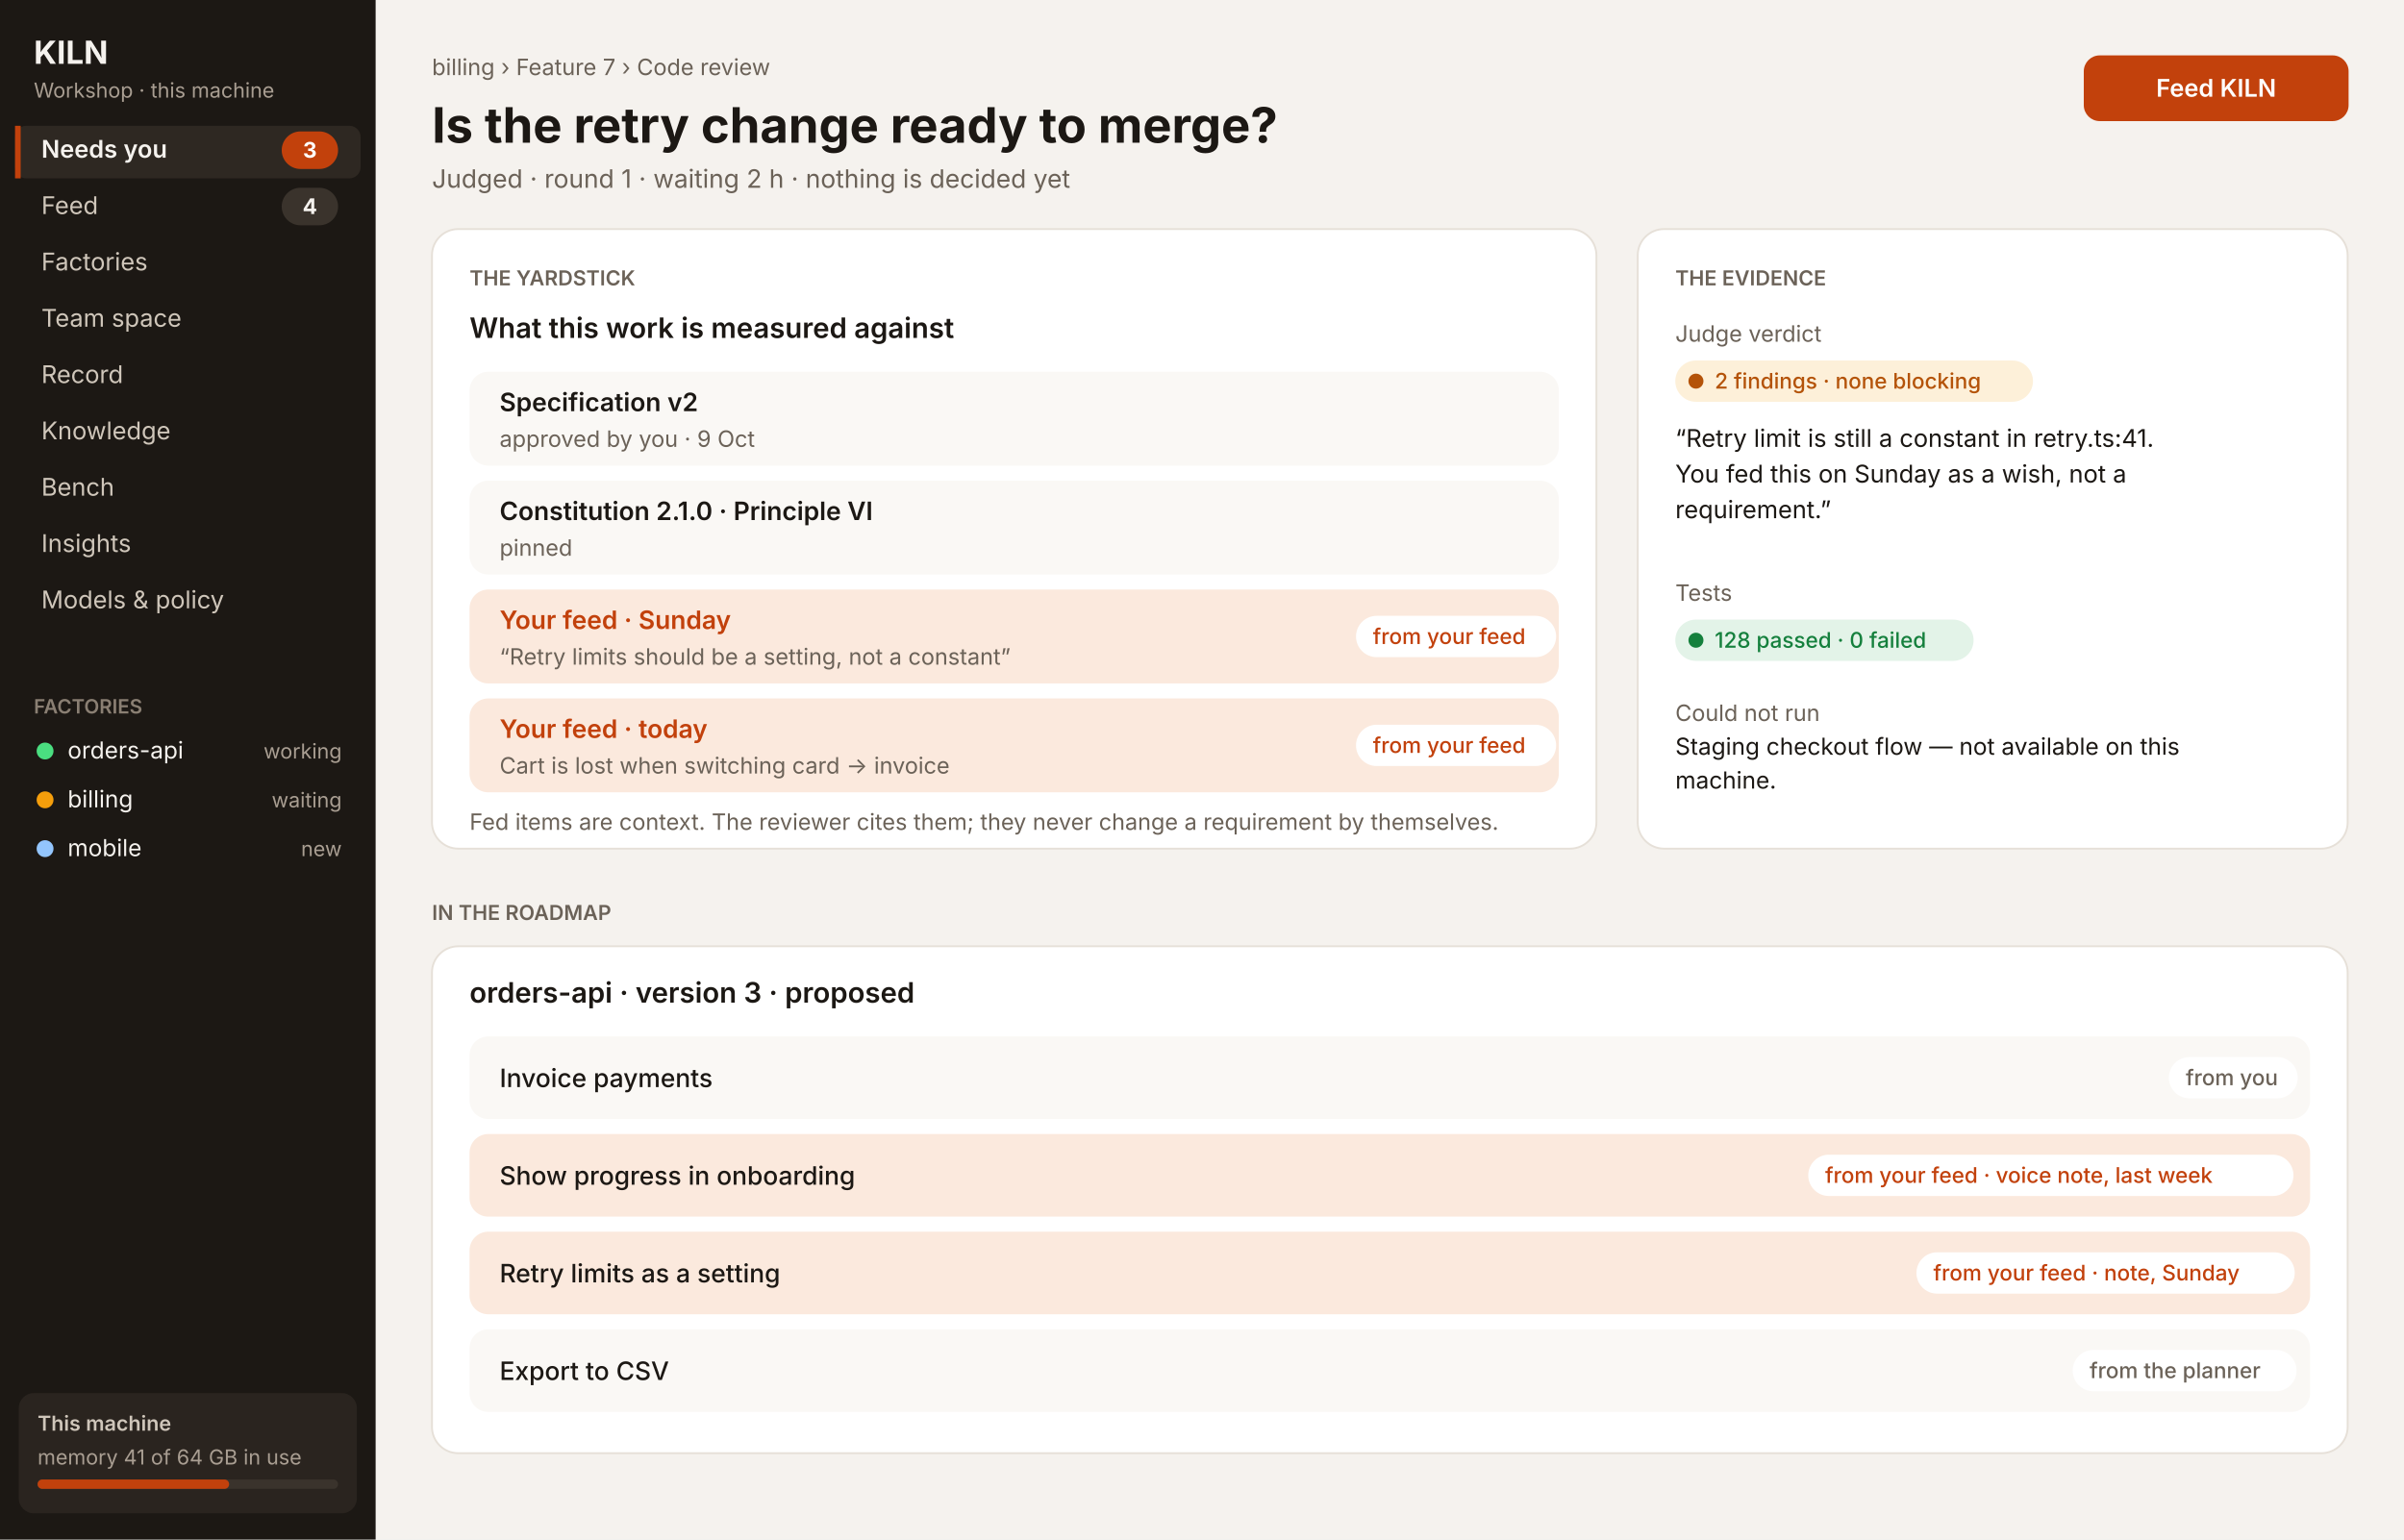
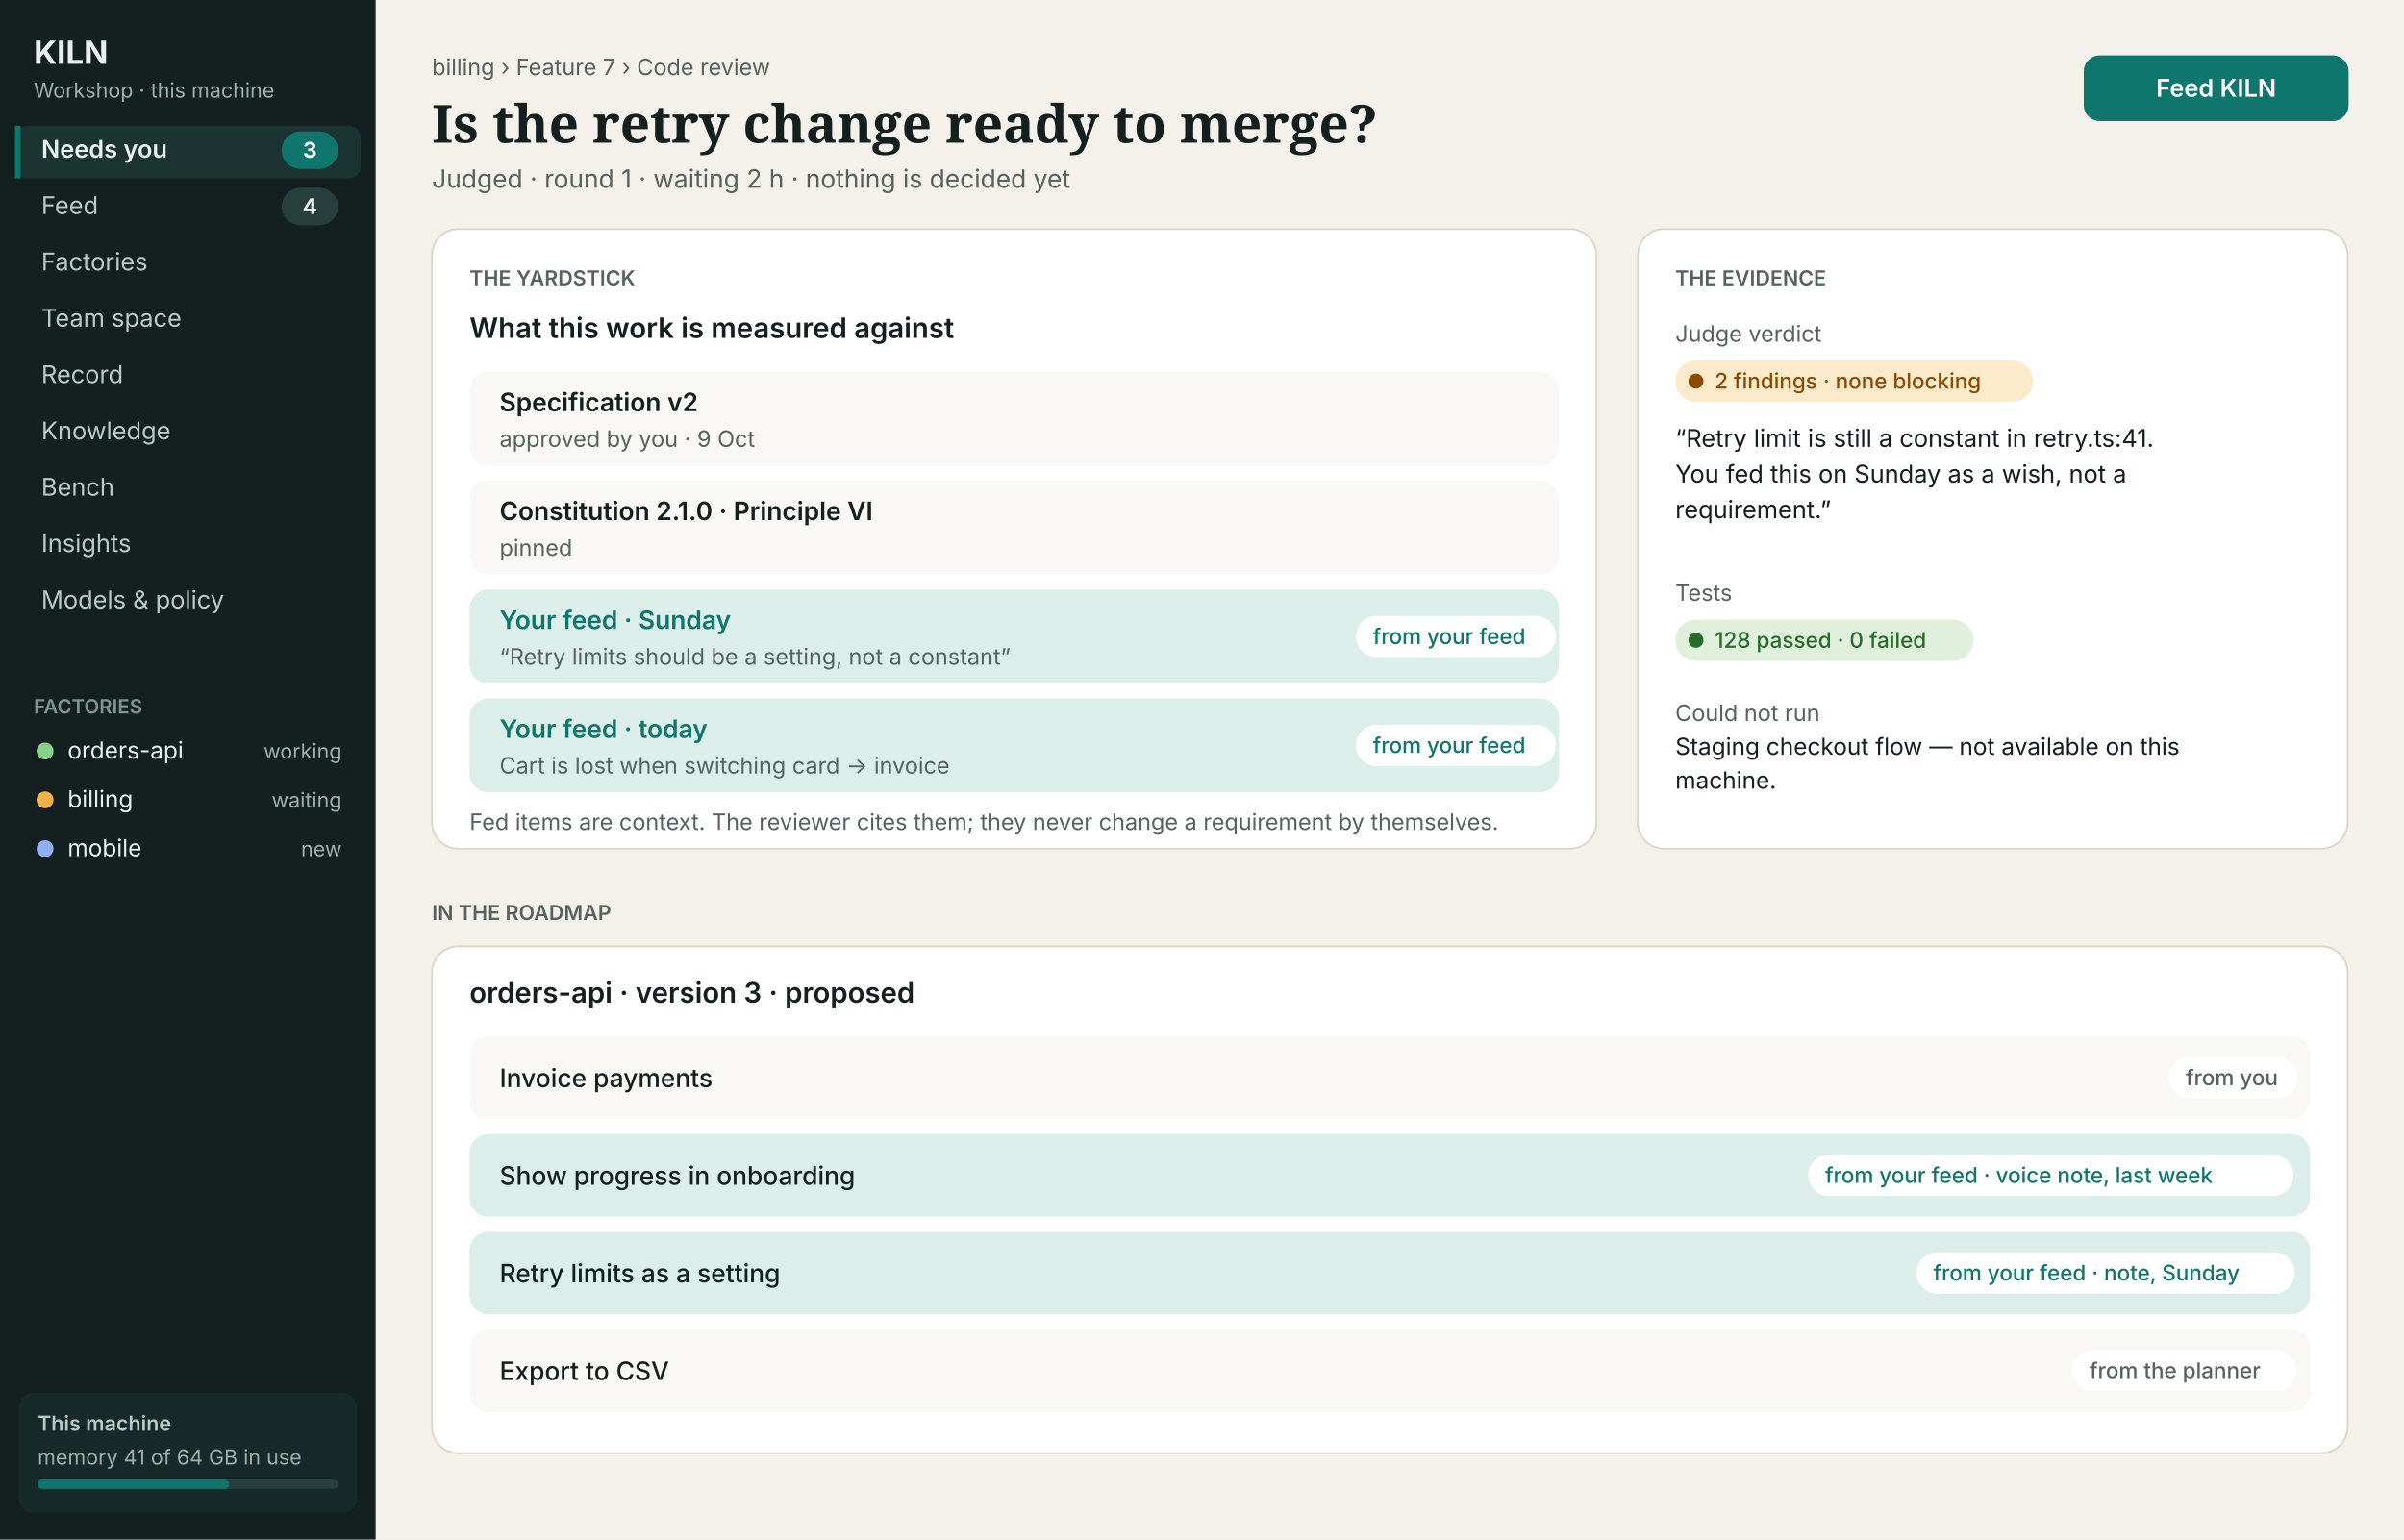
- <svg xmlns="http://www.w3.org/2000/svg" viewBox="0 0 1280 820" font-family="Inter, Helvetica, Arial, sans-serif" role="img" aria-labelledby="t d">
-   <rect width="1280" height="820" fill="#F5F2EE" />
-   <rect x="0" y="0" width="200" height="820" fill="#1C1814" />
-   <text x="18" y="34" font-size="17" font-weight="700" fill="#F5F2EE" text-anchor="start">KILN</text>
-   <text x="18" y="52" font-size="11" font-weight="400" fill="#A99E92" text-anchor="start">Workshop · this machine</text>
-   <rect x="8" y="67" width="184" height="28" rx="6" fill="#2E2822" />
-   <rect x="8" y="67" width="3" height="28" fill="#C2410C" />
-   <text x="22" y="84" font-size="13" font-weight="600" fill="#F5F2EE" text-anchor="start">Needs you</text>
-   <rect x="150" y="70" width="30" height="20" rx="10" fill="#C2410C" stroke="none" stroke-width="0" />
+ <svg xmlns="http://www.w3.org/2000/svg" viewBox="0 0 1280 820" font-family="Inter, system-ui, Helvetica, Arial, sans-serif" role="img" aria-labelledby="t d">
+   <rect width="1280" height="820" fill="#F4F1EA" />
+   <rect x="0" y="0" width="200" height="820" fill="#14201F" />
+   <text x="18" y="34" font-size="17" font-weight="700" fill="#E9EFEC" text-anchor="start">KILN</text>
+   <text x="18" y="52" font-size="11" font-weight="400" fill="#9DB1AC" text-anchor="start">Workshop · this machine</text>
+   <rect x="8" y="67" width="184" height="28" rx="6" fill="#1B3331" />
+   <rect x="8" y="67" width="3" height="28" fill="#0F766E" />
+   <text x="22" y="84" font-size="13" font-weight="600" fill="#E9EFEC" text-anchor="start">Needs you</text>
+   <rect x="150" y="70" width="30" height="20" rx="10" fill="#0F766E" stroke="none" stroke-width="0" />
  <text x="165" y="84" font-size="11.5" font-weight="700" fill="#FFFFFF" text-anchor="middle">3</text>
-   <text x="22" y="114" font-size="13" font-weight="400" fill="#CFC6BA" text-anchor="start">Feed</text>
-   <rect x="150" y="100" width="30" height="20" rx="10" fill="#3A332C" stroke="none" stroke-width="0" />
-   <text x="165" y="114" font-size="11.5" font-weight="700" fill="#F5F2EE" text-anchor="middle">4</text>
-   <text x="22" y="144" font-size="13" font-weight="400" fill="#CFC6BA" text-anchor="start">Factories</text>
-   <text x="22" y="174" font-size="13" font-weight="400" fill="#CFC6BA" text-anchor="start">Team space</text>
-   <text x="22" y="204" font-size="13" font-weight="400" fill="#CFC6BA" text-anchor="start">Record</text>
-   <text x="22" y="234" font-size="13" font-weight="400" fill="#CFC6BA" text-anchor="start">Knowledge</text>
-   <text x="22" y="264" font-size="13" font-weight="400" fill="#CFC6BA" text-anchor="start">Bench</text>
-   <text x="22" y="294" font-size="13" font-weight="400" fill="#CFC6BA" text-anchor="start">Insights</text>
-   <text x="22" y="324" font-size="13" font-weight="400" fill="#CFC6BA" text-anchor="start">Models &amp; policy</text>
-   <text x="18" y="380" font-size="10.5" font-weight="600" fill="#8A7F73" text-anchor="start">FACTORIES</text>
-   <circle cx="24" cy="400" r="4.5" fill="#4ADE80" />
-   <text x="36" y="404" font-size="12.5" font-weight="400" fill="#F5F2EE" text-anchor="start">orders-api</text>
-   <text x="182" y="404" font-size="11" font-weight="400" fill="#A99E92" text-anchor="end">working</text>
-   <circle cx="24" cy="426" r="4.5" fill="#F59E0B" />
-   <text x="36" y="430" font-size="12.5" font-weight="400" fill="#F5F2EE" text-anchor="start">billing</text>
-   <text x="182" y="430" font-size="11" font-weight="400" fill="#A99E92" text-anchor="end">waiting</text>
-   <circle cx="24" cy="452" r="4.5" fill="#93C5FD" />
-   <text x="36" y="456" font-size="12.5" font-weight="400" fill="#F5F2EE" text-anchor="start">mobile</text>
-   <text x="182" y="456" font-size="11" font-weight="400" fill="#A99E92" text-anchor="end">new</text>
-   <rect x="10" y="742" width="180" height="64" rx="8" fill="#2A241F" stroke="none" stroke-width="0" />
-   <text x="20" y="762" font-size="11" font-weight="600" fill="#CFC6BA" text-anchor="start">This machine</text>
-   <text x="20" y="780" font-size="11" font-weight="400" fill="#A99E92" text-anchor="start">memory 41 of 64 GB in use</text>
-   <rect x="20" y="788" width="160" height="5" rx="2.5" fill="#3A332C" />
-   <rect x="20" y="788" width="102" height="5" rx="2.5" fill="#C2410C" />
-   <text x="230" y="40" font-size="12" font-weight="400" fill="#6B6258" text-anchor="start">billing › Feature 7 › Code review</text>
-   <text x="230" y="76" font-size="26" font-weight="700" fill="#1C1814" text-anchor="start">Is the retry change ready to merge?</text>
-   <text x="230" y="100" font-size="13.5" font-weight="400" fill="#6B6258" text-anchor="start">Judged · round 1 · waiting 2 h · nothing is decided yet</text>
-   <rect x="1110" y="30" width="140" height="34" rx="8" fill="#C2410C" stroke="#C2410C" stroke-width="1" />
+   <text x="22" y="114" font-size="13" font-weight="400" fill="#B9CBC6" text-anchor="start">Feed</text>
+   <rect x="150" y="100" width="30" height="20" rx="10" fill="#27403D" stroke="none" stroke-width="0" />
+   <text x="165" y="114" font-size="11.5" font-weight="700" fill="#E9EFEC" text-anchor="middle">4</text>
+   <text x="22" y="144" font-size="13" font-weight="400" fill="#B9CBC6" text-anchor="start">Factories</text>
+   <text x="22" y="174" font-size="13" font-weight="400" fill="#B9CBC6" text-anchor="start">Team space</text>
+   <text x="22" y="204" font-size="13" font-weight="400" fill="#B9CBC6" text-anchor="start">Record</text>
+   <text x="22" y="234" font-size="13" font-weight="400" fill="#B9CBC6" text-anchor="start">Knowledge</text>
+   <text x="22" y="264" font-size="13" font-weight="400" fill="#B9CBC6" text-anchor="start">Bench</text>
+   <text x="22" y="294" font-size="13" font-weight="400" fill="#B9CBC6" text-anchor="start">Insights</text>
+   <text x="22" y="324" font-size="13" font-weight="400" fill="#B9CBC6" text-anchor="start">Models &amp; policy</text>
+   <text x="18" y="380" font-size="10.5" font-weight="600" fill="#7E948F" text-anchor="start">FACTORIES</text>
+   <circle cx="24" cy="400" r="4.5" fill="#86D08A" />
+   <text x="36" y="404" font-size="12.5" font-weight="400" fill="#E9EFEC" text-anchor="start">orders-api</text>
+   <text x="182" y="404" font-size="11" font-weight="400" fill="#9DB1AC" text-anchor="end">working</text>
+   <circle cx="24" cy="426" r="4.5" fill="#F2B24A" />
+   <text x="36" y="430" font-size="12.5" font-weight="400" fill="#E9EFEC" text-anchor="start">billing</text>
+   <text x="182" y="430" font-size="11" font-weight="400" fill="#9DB1AC" text-anchor="end">waiting</text>
+   <circle cx="24" cy="452" r="4.5" fill="#8FB0F5" />
+   <text x="36" y="456" font-size="12.5" font-weight="400" fill="#E9EFEC" text-anchor="start">mobile</text>
+   <text x="182" y="456" font-size="11" font-weight="400" fill="#9DB1AC" text-anchor="end">new</text>
+   <rect x="10" y="742" width="180" height="64" rx="8" fill="#162B29" stroke="none" stroke-width="0" />
+   <text x="20" y="762" font-size="11" font-weight="600" fill="#B9CBC6" text-anchor="start">This machine</text>
+   <text x="20" y="780" font-size="11" font-weight="400" fill="#9DB1AC" text-anchor="start">memory 41 of 64 GB in use</text>
+   <rect x="20" y="788" width="160" height="5" rx="2.5" fill="#27403D" />
+   <rect x="20" y="788" width="102" height="5" rx="2.5" fill="#0F766E" />
+   <text x="230" y="40" font-size="12" font-weight="400" fill="#56625F" text-anchor="start">billing › Feature 7 › Code review</text>
+   <text x="230" y="76" font-size="28" font-weight="700" fill="#14201F" font-family="Charter, Bitstream Charter, Iowan Old Style, Georgia, serif">Is the retry change ready to merge?</text>
+   <text x="230" y="100" font-size="13.5" font-weight="400" fill="#56625F" text-anchor="start">Judged · round 1 · waiting 2 h · nothing is decided yet</text>
+   <rect x="1110" y="30" width="140" height="34" rx="8" fill="#0F766E" stroke="#0F766E" stroke-width="1" />
  <text x="1180.0" y="51.5" font-size="13" font-weight="600" fill="#FFFFFF" text-anchor="middle">Feed KILN</text>
-   <rect x="230" y="122" width="620" height="330" rx="14" fill="#FFFFFF" stroke="#E6E0D8" stroke-width="1" />
-   <text x="250" y="152" font-size="11" font-weight="600" fill="#6B6258" text-anchor="start">THE YARDSTICK</text>
-   <text x="250" y="180" font-size="15" font-weight="600" fill="#1C1814" text-anchor="start">What this work is measured against</text>
+   <rect x="230" y="122" width="620" height="330" rx="14" fill="#FFFFFF" stroke="#DDD7CA" stroke-width="1" />
+   <text x="250" y="152" font-size="11" font-weight="600" fill="#56625F" text-anchor="start">THE YARDSTICK</text>
+   <text x="250" y="180" font-size="15" font-weight="600" fill="#14201F" text-anchor="start">What this work is measured against</text>
  <rect x="250" y="198" width="580" height="50" rx="10" fill="#FAF8F5" stroke="none" stroke-width="0" />
-   <text x="266" y="219" font-size="13.5" font-weight="600" fill="#1C1814" text-anchor="start">Specification v2</text>
-   <text x="266" y="238" font-size="12" font-weight="400" fill="#6B6258" text-anchor="start">approved by you · 9 Oct</text>
+   <text x="266" y="219" font-size="13.5" font-weight="600" fill="#14201F" text-anchor="start">Specification v2</text>
+   <text x="266" y="238" font-size="12" font-weight="400" fill="#56625F" text-anchor="start">approved by you · 9 Oct</text>
  <rect x="250" y="256" width="580" height="50" rx="10" fill="#FAF8F5" stroke="none" stroke-width="0" />
-   <text x="266" y="277" font-size="13.5" font-weight="600" fill="#1C1814" text-anchor="start">Constitution 2.1.0 · Principle VI</text>
-   <text x="266" y="296" font-size="12" font-weight="400" fill="#6B6258" text-anchor="start">pinned</text>
-   <rect x="250" y="314" width="580" height="50" rx="10" fill="#FBE9DD" stroke="none" stroke-width="0" />
-   <text x="266" y="335" font-size="13.5" font-weight="600" fill="#C2410C" text-anchor="start">Your feed · Sunday</text>
-   <text x="266" y="354" font-size="12" font-weight="400" fill="#6B6258" text-anchor="start">“Retry limits should be a setting, not a constant”</text>
+   <text x="266" y="277" font-size="13.5" font-weight="600" fill="#14201F" text-anchor="start">Constitution 2.1.0 · Principle VI</text>
+   <text x="266" y="296" font-size="12" font-weight="400" fill="#56625F" text-anchor="start">pinned</text>
+   <rect x="250" y="314" width="580" height="50" rx="10" fill="#DCEEEA" stroke="none" stroke-width="0" />
+   <text x="266" y="335" font-size="13.5" font-weight="600" fill="#0F766E" text-anchor="start">Your feed · Sunday</text>
+   <text x="266" y="354" font-size="12" font-weight="400" fill="#56625F" text-anchor="start">“Retry limits should be a setting, not a constant”</text>
  <rect x="722" y="328" width="106.55" height="22" rx="11" fill="#FFFFFF" stroke="none" stroke-width="0" />
-   <text x="731" y="343" font-size="11.5" font-weight="500" fill="#C2410C" text-anchor="start">from your feed</text>
-   <rect x="250" y="372" width="580" height="50" rx="10" fill="#FBE9DD" stroke="none" stroke-width="0" />
-   <text x="266" y="393" font-size="13.5" font-weight="600" fill="#C2410C" text-anchor="start">Your feed · today</text>
-   <text x="266" y="412" font-size="12" font-weight="400" fill="#6B6258" text-anchor="start">Cart is lost when switching card → invoice</text>
+   <text x="731" y="343" font-size="11.5" font-weight="500" fill="#0F766E" text-anchor="start">from your feed</text>
+   <rect x="250" y="372" width="580" height="50" rx="10" fill="#DCEEEA" stroke="none" stroke-width="0" />
+   <text x="266" y="393" font-size="13.5" font-weight="600" fill="#0F766E" text-anchor="start">Your feed · today</text>
+   <text x="266" y="412" font-size="12" font-weight="400" fill="#56625F" text-anchor="start">Cart is lost when switching card → invoice</text>
  <rect x="722" y="386" width="106.55" height="22" rx="11" fill="#FFFFFF" stroke="none" stroke-width="0" />
-   <text x="731" y="401" font-size="11.5" font-weight="500" fill="#C2410C" text-anchor="start">from your feed</text>
-   <text x="250" y="442" font-size="12" font-weight="400" fill="#6B6258" text-anchor="start">Fed items are context. The reviewer cites them; they never change a requirement by themselves.</text>
-   <rect x="872" y="122" width="378" height="330" rx="14" fill="#FFFFFF" stroke="#E6E0D8" stroke-width="1" />
-   <text x="892" y="152" font-size="11" font-weight="600" fill="#6B6258" text-anchor="start">THE EVIDENCE</text>
-   <text x="892" y="182" font-size="12" font-weight="400" fill="#6B6258" text-anchor="start">Judge verdict</text>
-   <rect x="892" y="192" width="190.45" height="22" rx="11" fill="#FDF0D9" stroke="none" stroke-width="0" />
-   <circle cx="903" cy="203" r="4" fill="#B45309" />
-   <text x="913" y="207" font-size="11.5" font-weight="500" fill="#B45309" text-anchor="start">2 findings · none blocking</text>
-   <text x="892" y="238" font-size="13" font-weight="400" fill="#1C1814" text-anchor="start">“Retry limit is still a constant in retry.ts:41.</text>
-   <text x="892" y="257" font-size="13" font-weight="400" fill="#1C1814" text-anchor="start">You fed this on Sunday as a wish, not a</text>
-   <text x="892" y="276" font-size="13" font-weight="400" fill="#1C1814" text-anchor="start">requirement.”</text>
-   <text x="892" y="320" font-size="12" font-weight="400" fill="#6B6258" text-anchor="start">Tests</text>
-   <rect x="892" y="330" width="158.825" height="22" rx="11" fill="#E3F3E8" stroke="none" stroke-width="0" />
-   <circle cx="903" cy="341" r="4" fill="#15803D" />
-   <text x="913" y="345" font-size="11.5" font-weight="500" fill="#15803D" text-anchor="start">128 passed · 0 failed</text>
-   <text x="892" y="384" font-size="12" font-weight="400" fill="#6B6258" text-anchor="start">Could not run</text>
-   <text x="892" y="402" font-size="12.5" font-weight="400" fill="#1C1814" text-anchor="start">Staging checkout flow — not available on this</text>
-   <text x="892" y="420" font-size="12.5" font-weight="400" fill="#1C1814" text-anchor="start">machine.</text>
-   <text x="230" y="490" font-size="11" font-weight="600" fill="#6B6258" text-anchor="start">IN THE ROADMAP</text>
-   <rect x="230" y="504" width="1020" height="270" rx="14" fill="#FFFFFF" stroke="#E6E0D8" stroke-width="1" />
-   <text x="250" y="534" font-size="15" font-weight="600" fill="#1C1814" text-anchor="start">orders-api · version 3 · proposed</text>
+   <text x="731" y="401" font-size="11.5" font-weight="500" fill="#0F766E" text-anchor="start">from your feed</text>
+   <text x="250" y="442" font-size="12" font-weight="400" fill="#56625F" text-anchor="start">Fed items are context. The reviewer cites them; they never change a requirement by themselves.</text>
+   <rect x="872" y="122" width="378" height="330" rx="14" fill="#FFFFFF" stroke="#DDD7CA" stroke-width="1" />
+   <text x="892" y="152" font-size="11" font-weight="600" fill="#56625F" text-anchor="start">THE EVIDENCE</text>
+   <text x="892" y="182" font-size="12" font-weight="400" fill="#56625F" text-anchor="start">Judge verdict</text>
+   <rect x="892" y="192" width="190.45" height="22" rx="11" fill="#FBEBCB" stroke="none" stroke-width="0" />
+   <circle cx="903" cy="203" r="4" fill="#8A4B04" />
+   <text x="913" y="207" font-size="11.5" font-weight="500" fill="#8A4B04" text-anchor="start">2 findings · none blocking</text>
+   <text x="892" y="238" font-size="13" font-weight="400" fill="#14201F" text-anchor="start">“Retry limit is still a constant in retry.ts:41.</text>
+   <text x="892" y="257" font-size="13" font-weight="400" fill="#14201F" text-anchor="start">You fed this on Sunday as a wish, not a</text>
+   <text x="892" y="276" font-size="13" font-weight="400" fill="#14201F" text-anchor="start">requirement.”</text>
+   <text x="892" y="320" font-size="12" font-weight="400" fill="#56625F" text-anchor="start">Tests</text>
+   <rect x="892" y="330" width="158.825" height="22" rx="11" fill="#E1F0DC" stroke="none" stroke-width="0" />
+   <circle cx="903" cy="341" r="4" fill="#276B2A" />
+   <text x="913" y="345" font-size="11.5" font-weight="500" fill="#276B2A" text-anchor="start">128 passed · 0 failed</text>
+   <text x="892" y="384" font-size="12" font-weight="400" fill="#56625F" text-anchor="start">Could not run</text>
+   <text x="892" y="402" font-size="12.5" font-weight="400" fill="#14201F" text-anchor="start">Staging checkout flow — not available on this</text>
+   <text x="892" y="420" font-size="12.5" font-weight="400" fill="#14201F" text-anchor="start">machine.</text>
+   <text x="230" y="490" font-size="11" font-weight="600" fill="#56625F" text-anchor="start">IN THE ROADMAP</text>
+   <rect x="230" y="504" width="1020" height="270" rx="14" fill="#FFFFFF" stroke="#DDD7CA" stroke-width="1" />
+   <text x="250" y="534" font-size="15" font-weight="600" fill="#14201F" text-anchor="start">orders-api · version 3 · proposed</text>
  <rect x="250" y="552" width="980" height="44" rx="10" fill="#FAF8F5" stroke="none" stroke-width="0" />
-   <text x="266" y="579" font-size="13.5" font-weight="500" fill="#1C1814" text-anchor="start">Invoice payments</text>
+   <text x="266" y="579" font-size="13.5" font-weight="500" fill="#14201F" text-anchor="start">Invoice payments</text>
  <rect x="1154.8" y="563" width="68.6" height="22" rx="11" fill="#FFFFFF" stroke="none" stroke-width="0" />
-   <text x="1163.8" y="578" font-size="11.5" font-weight="500" fill="#6B6258" text-anchor="start">from you</text>
-   <rect x="250" y="604" width="980" height="44" rx="10" fill="#FBE9DD" stroke="none" stroke-width="0" />
-   <text x="266" y="631" font-size="13.5" font-weight="500" fill="#1C1814" text-anchor="start">Show progress in onboarding</text>
+   <text x="1163.8" y="578" font-size="11.5" font-weight="500" fill="#56625F" text-anchor="start">from you</text>
+   <rect x="250" y="604" width="980" height="44" rx="10" fill="#DCEEEA" stroke="none" stroke-width="0" />
+   <text x="266" y="631" font-size="13.5" font-weight="500" fill="#14201F" text-anchor="start">Show progress in onboarding</text>
  <rect x="962.8" y="615" width="258.35" height="22" rx="11" fill="#FFFFFF" stroke="none" stroke-width="0" />
-   <text x="971.8" y="630" font-size="11.5" font-weight="500" fill="#C2410C" text-anchor="start">from your feed · voice note, last week</text>
-   <rect x="250" y="656" width="980" height="44" rx="10" fill="#FBE9DD" stroke="none" stroke-width="0" />
-   <text x="266" y="683" font-size="13.5" font-weight="500" fill="#1C1814" text-anchor="start">Retry limits as a setting</text>
+   <text x="971.8" y="630" font-size="11.5" font-weight="500" fill="#0F766E" text-anchor="start">from your feed · voice note, last week</text>
+   <rect x="250" y="656" width="980" height="44" rx="10" fill="#DCEEEA" stroke="none" stroke-width="0" />
+   <text x="266" y="683" font-size="13.5" font-weight="500" fill="#14201F" text-anchor="start">Retry limits as a setting</text>
  <rect x="1020.4" y="667" width="201.425" height="22" rx="11" fill="#FFFFFF" stroke="none" stroke-width="0" />
-   <text x="1029.4" y="682" font-size="11.5" font-weight="500" fill="#C2410C" text-anchor="start">from your feed · note, Sunday</text>
+   <text x="1029.4" y="682" font-size="11.5" font-weight="500" fill="#0F766E" text-anchor="start">from your feed · note, Sunday</text>
  <rect x="250" y="708" width="980" height="44" rx="10" fill="#FAF8F5" stroke="none" stroke-width="0" />
-   <text x="266" y="735" font-size="13.5" font-weight="500" fill="#1C1814" text-anchor="start">Export to CSV</text>
+   <text x="266" y="735" font-size="13.5" font-weight="500" fill="#14201F" text-anchor="start">Export to CSV</text>
  <rect x="1103.6" y="719" width="119.2" height="22" rx="11" fill="#FFFFFF" stroke="none" stroke-width="0" />
-   <text x="1112.6" y="734" font-size="11.5" font-weight="500" fill="#6B6258" text-anchor="start">from the planner</text>
+   <text x="1112.6" y="734" font-size="11.5" font-weight="500" fill="#56625F" text-anchor="start">from the planner</text>
</svg>
